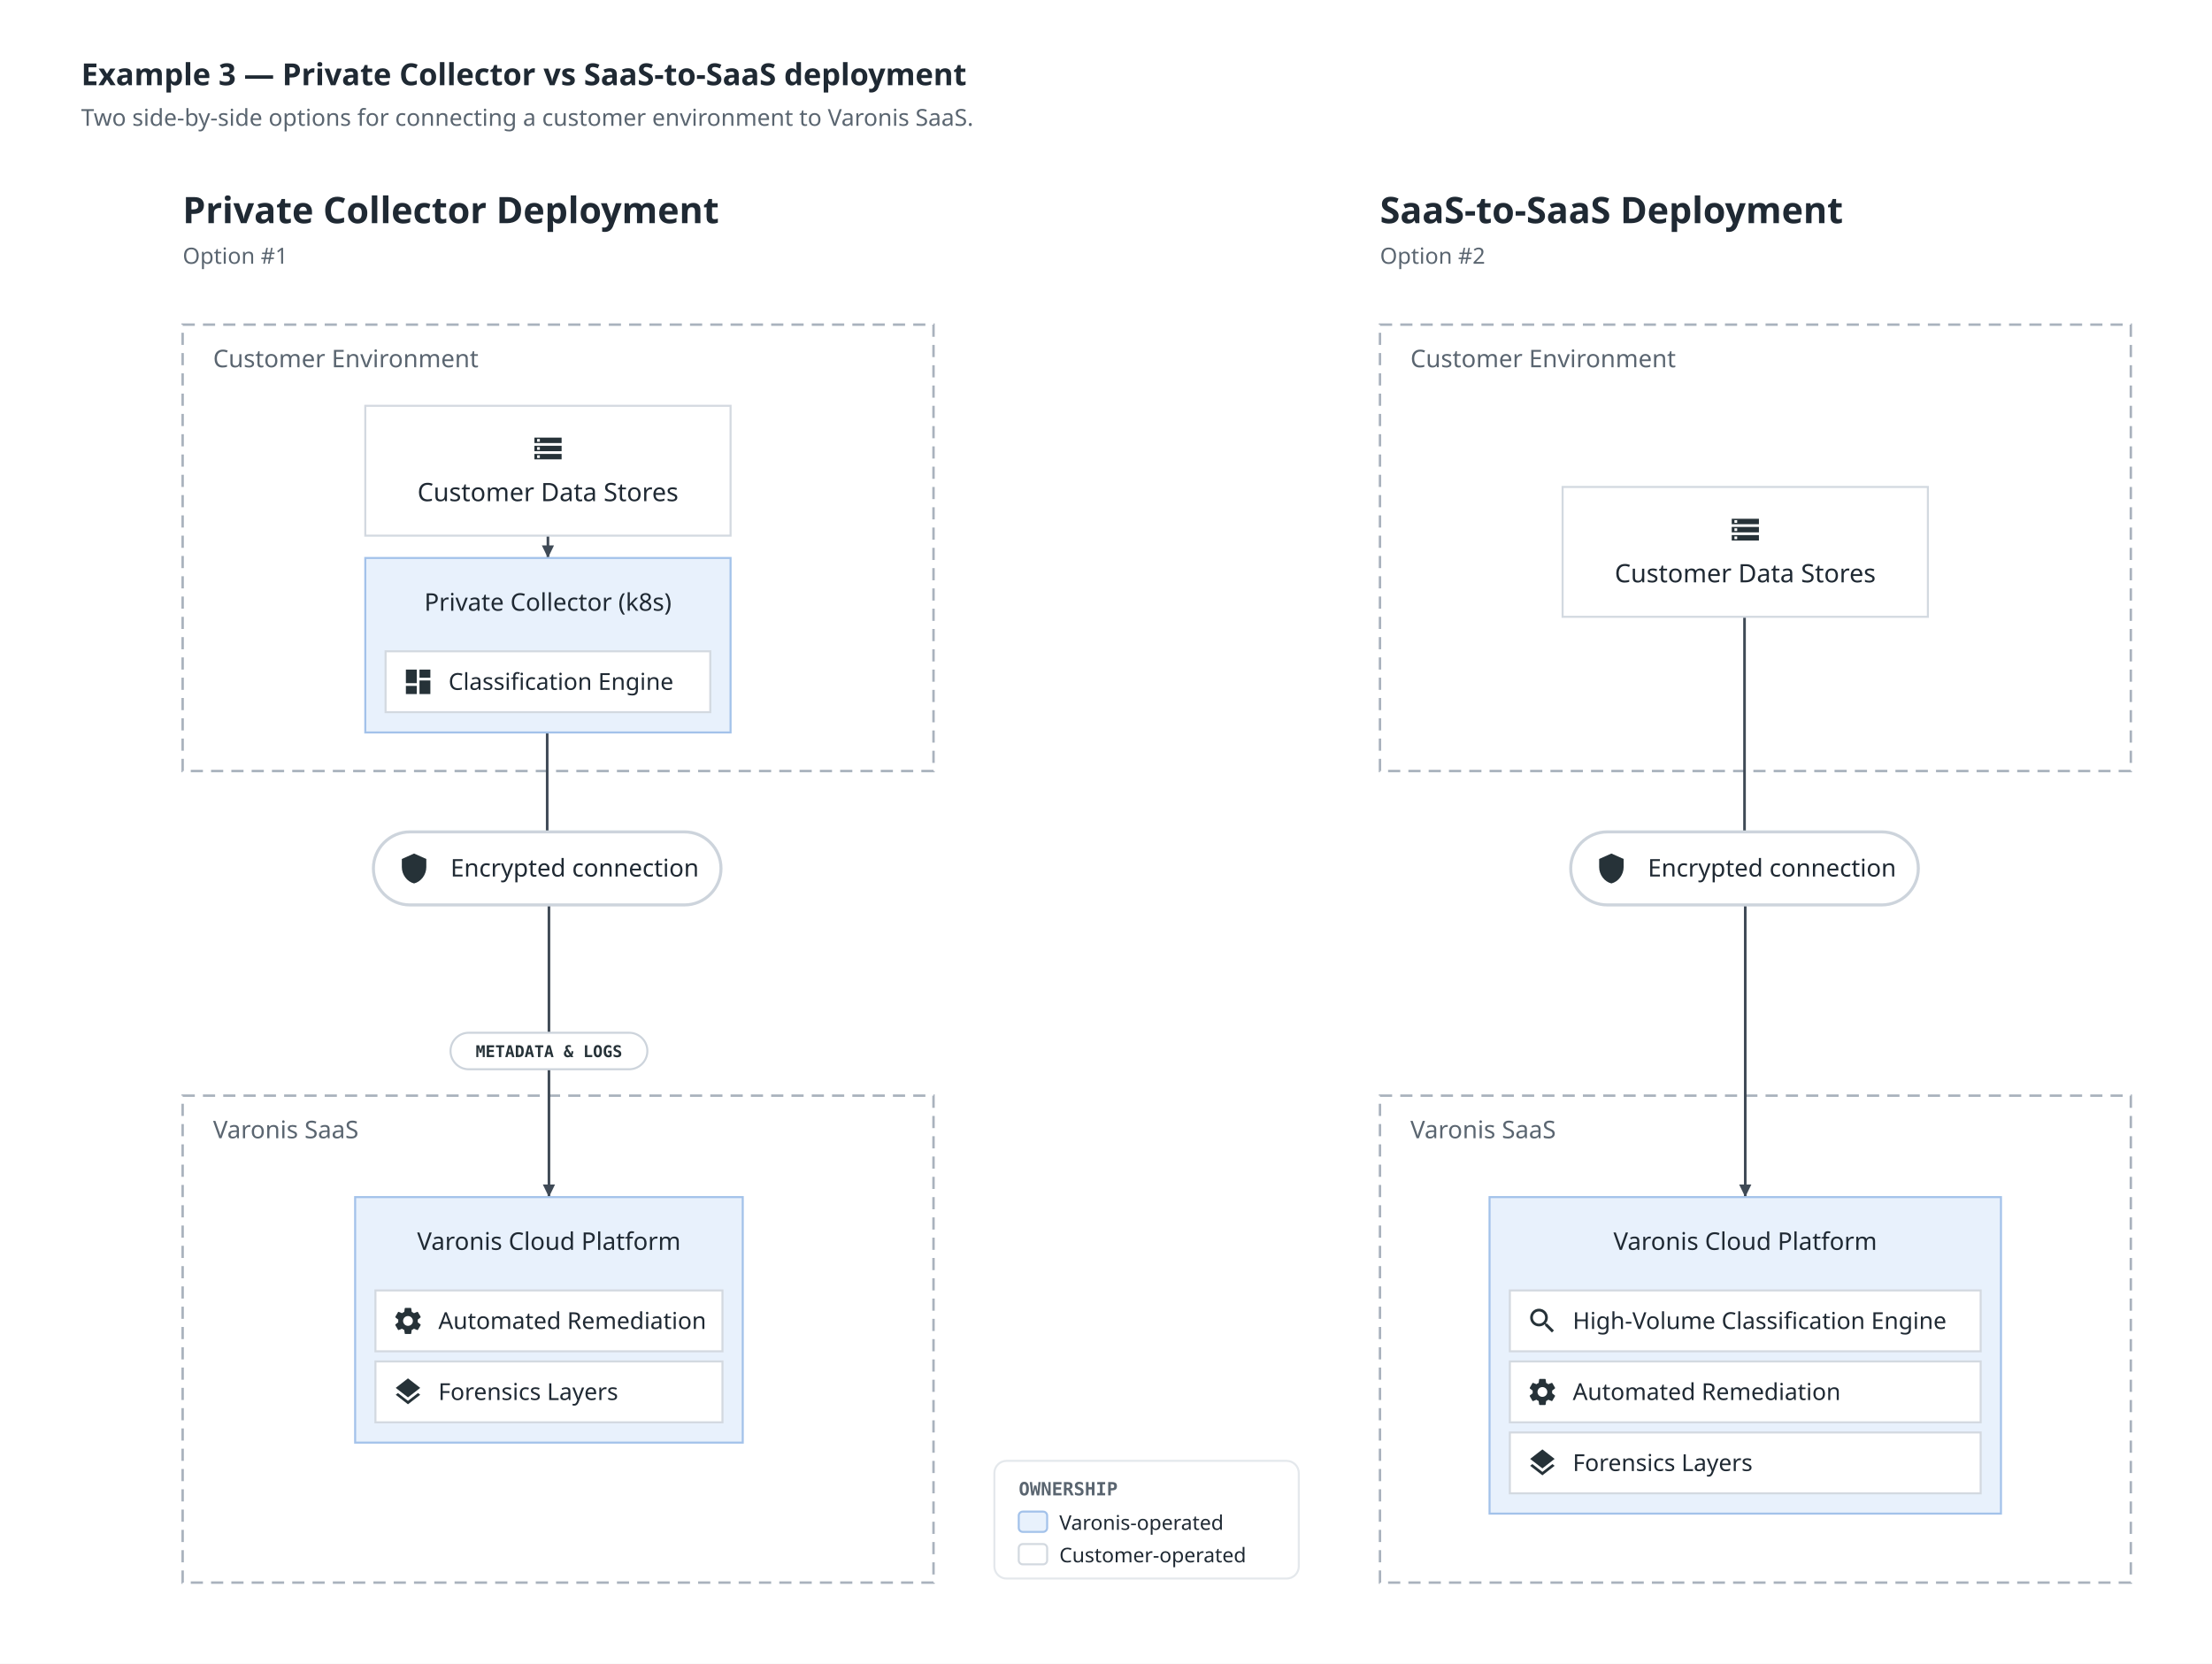
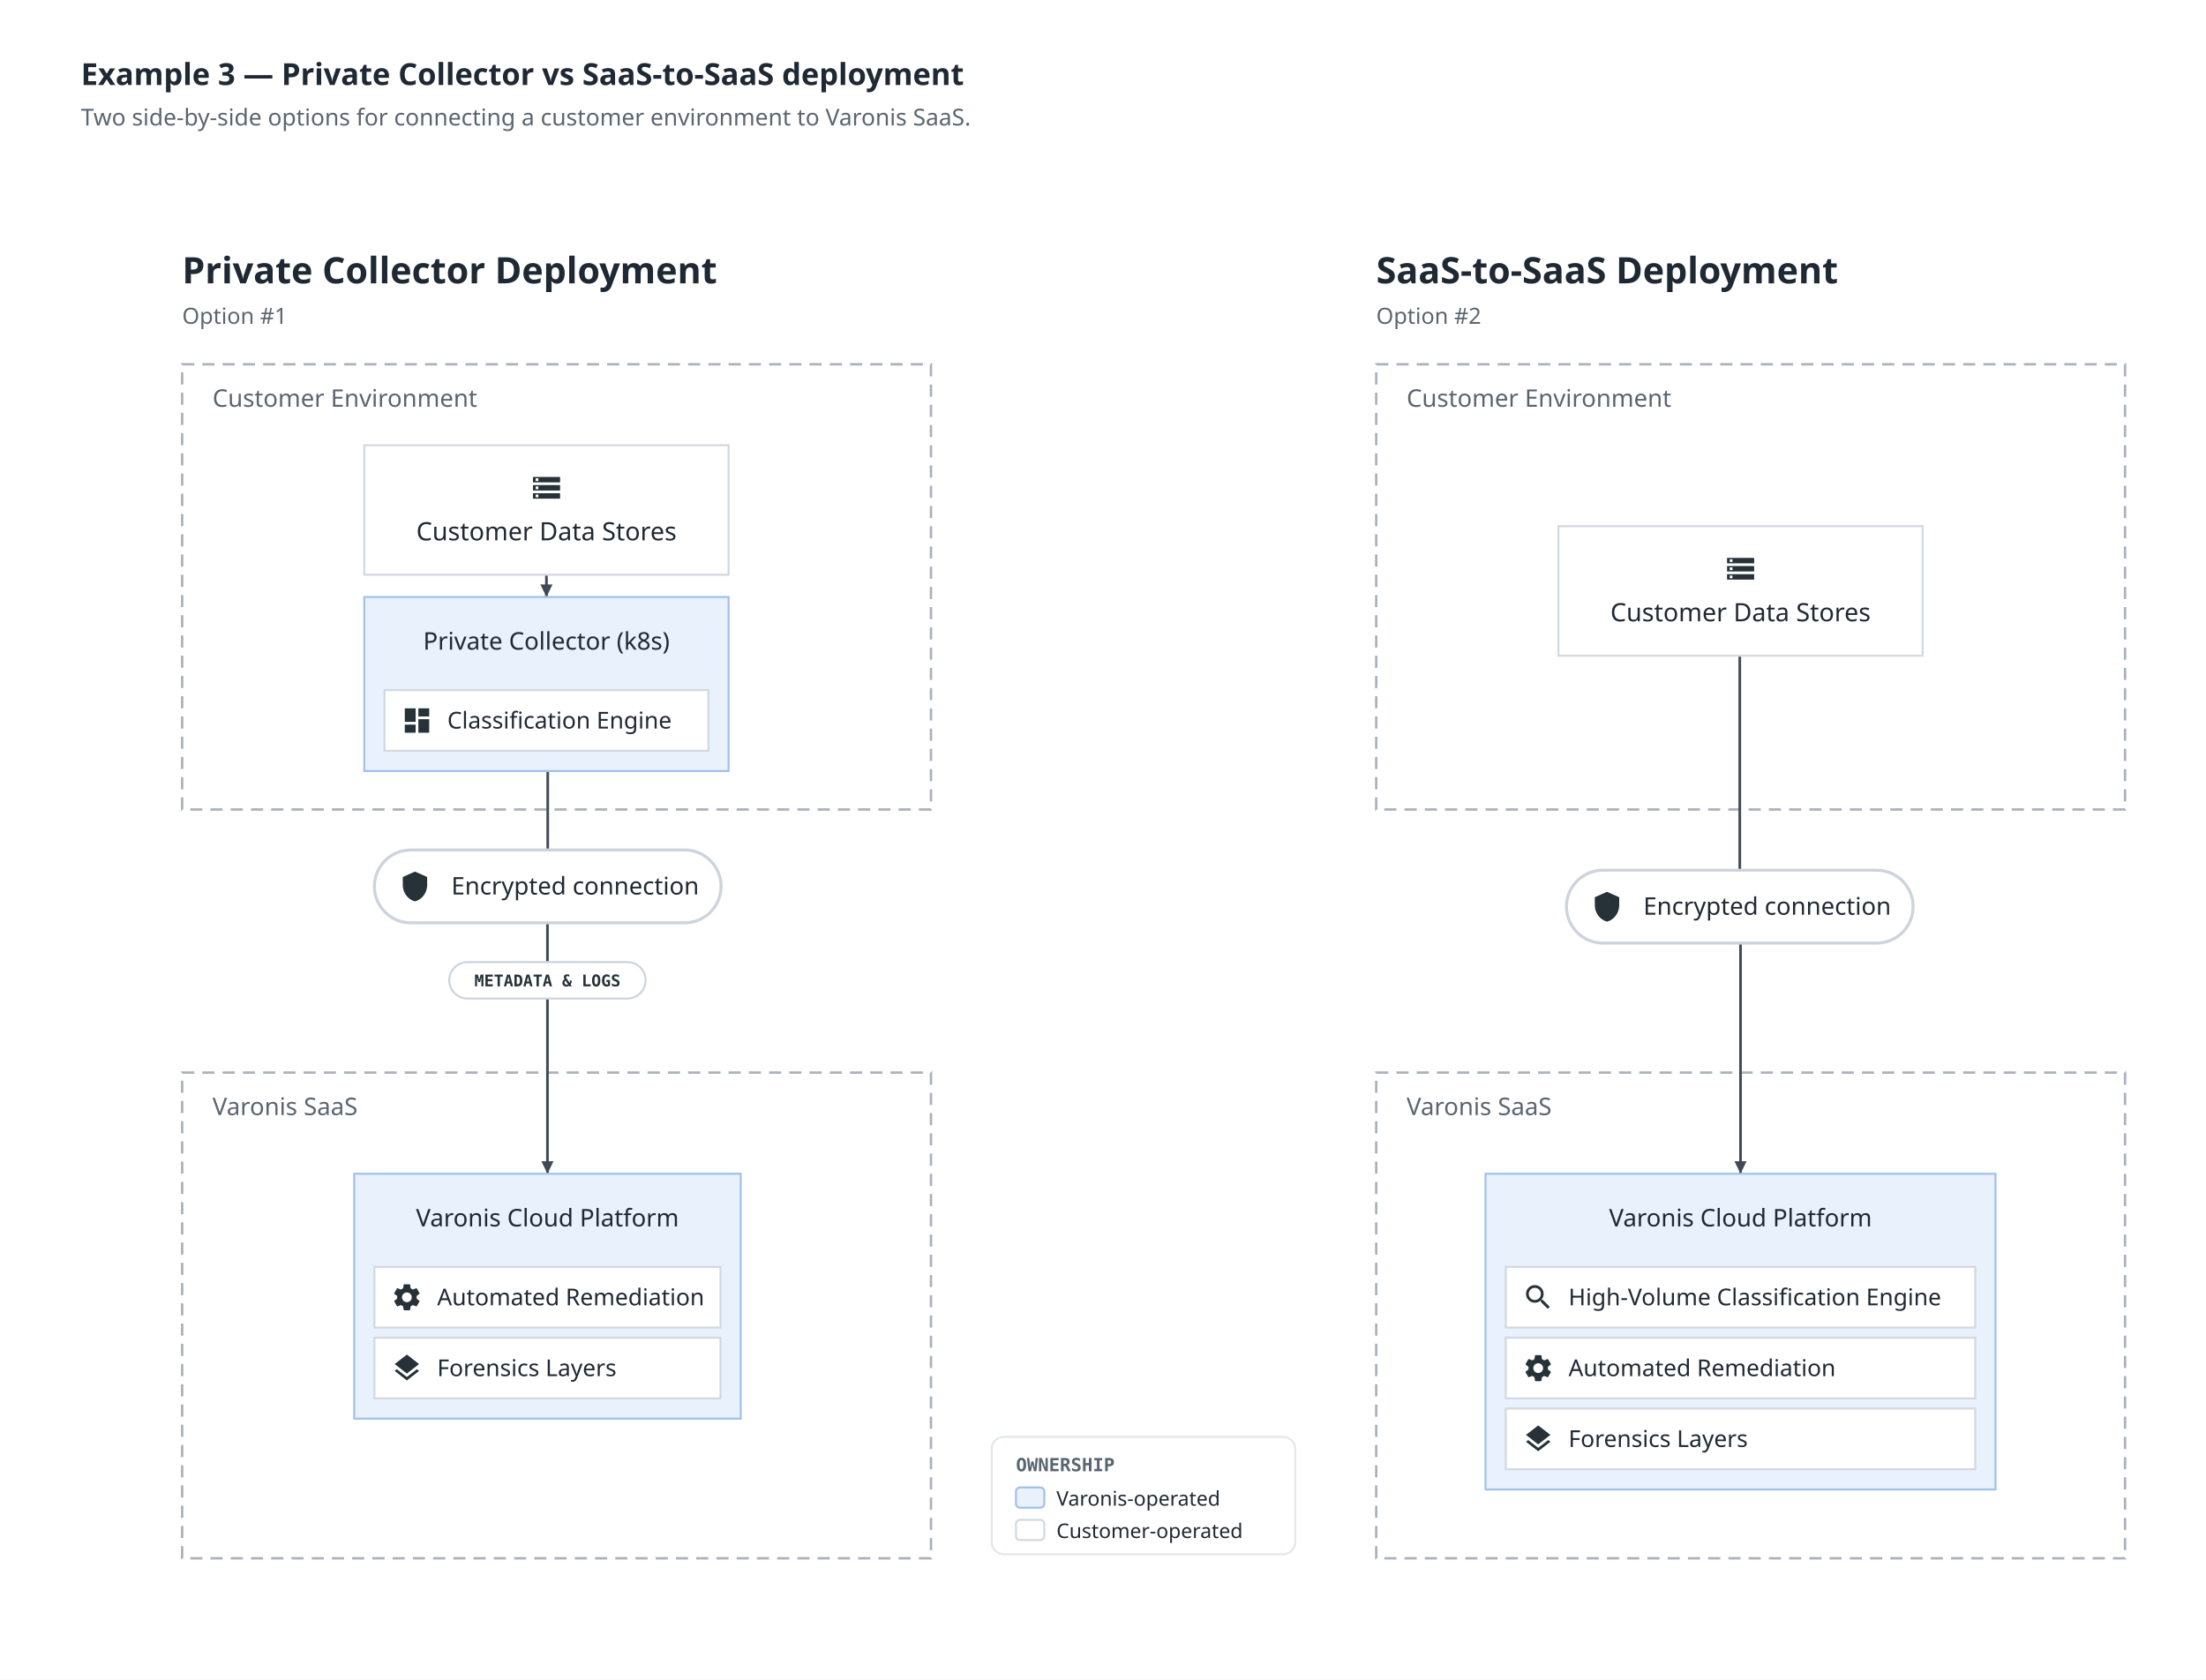
- <svg xmlns="http://www.w3.org/2000/svg" width="1090" height="820" viewBox="0 0 1090 820" font-family="'Segoe UI', system-ui, -apple-system, sans-serif">
+ <svg xmlns="http://www.w3.org/2000/svg" width="1090" height="830" viewBox="0 0 1090 830" font-family="'Segoe UI', system-ui, -apple-system, sans-serif">
  <defs>
    <marker id="ar" markerWidth="9" markerHeight="9" refX="6.2" refY="3" orient="auto-start-reverse" markerUnits="userSpaceOnUse">
      <path d="M0,0 L6.2,3 L0,6 Z" fill="#3f4a56" />
    </marker>
    <marker id="ard" markerWidth="9" markerHeight="9" refX="6.2" refY="3" orient="auto-start-reverse" markerUnits="userSpaceOnUse">
      <path d="M0,0 L6.2,3 L0,6 Z" fill="#9aa4b0" />
    </marker>
  </defs>
-   <rect width="1090" height="820" fill="#ffffff" />
+   <rect width="1090" height="830" fill="#ffffff" />
  <text x="40" y="42" font-size="15" font-weight="600" fill="#1f2933">Example 3 — Private Collector vs SaaS-to-SaaS deployment</text>
  <text x="40" y="62" font-size="11.5" fill="#5a6570">Two side-by-side options for connecting a customer environment to Varonis SaaS.</text>
-   <rect x="90" y="160" width="370" height="220" fill="none" stroke="#a9b2bd" stroke-width="1.2" stroke-dasharray="6 4" />
-   <rect x="90" y="540" width="370" height="240" fill="none" stroke="#a9b2bd" stroke-width="1.2" stroke-dasharray="6 4" />
-   <rect x="680" y="160" width="370" height="220" fill="none" stroke="#a9b2bd" stroke-width="1.2" stroke-dasharray="6 4" />
-   <rect x="680" y="540" width="370" height="240" fill="none" stroke="#a9b2bd" stroke-width="1.2" stroke-dasharray="6 4" />
-   <path d="M270,264 L270,275" fill="none" stroke="#3f4a56" stroke-width="1.3" marker-end="url(#ar)" />
-   <path d="M269.64,361 L269.64,410" fill="none" stroke="#3f4a56" stroke-width="1.3" />
-   <path d="M270.5,446 L270.5,590" fill="none" stroke="#3f4a56" stroke-width="1.3" marker-end="url(#ar)" />
-   <path d="M859.64,304 L859.64,410" fill="none" stroke="#3f4a56" stroke-width="1.3" />
-   <path d="M860,446 L860,590" fill="none" stroke="#3f4a56" stroke-width="1.3" marker-end="url(#ar)" />
-   <rect x="99" y="168" width="137.04" height="18" fill="#ffffff" />
-   <text x="105" y="181" font-size="12" fill="#5a6570">Customer Environment</text>
-   <rect x="99" y="548" width="86.16" height="18" fill="#ffffff" />
-   <text x="105" y="561" font-size="12" fill="#5a6570">Varonis SaaS</text>
-   <rect x="689" y="168" width="137.04" height="18" fill="#ffffff" />
-   <text x="695" y="181" font-size="12" fill="#5a6570">Customer Environment</text>
-   <rect x="689" y="548" width="86.16" height="18" fill="#ffffff" />
-   <text x="695" y="561" font-size="12" fill="#5a6570">Varonis SaaS</text>
-   <rect x="180" y="200" width="180" height="64" fill="#ffffff" stroke="#d3d9e0" />
-   <g transform="translate(262,213) scale(0.67)">
+   <rect x="90" y="180" width="370" height="220" fill="none" stroke="#a9b2bd" stroke-width="1.2" stroke-dasharray="6 4" />
+   <rect x="90" y="530" width="370" height="240" fill="none" stroke="#a9b2bd" stroke-width="1.2" stroke-dasharray="6 4" />
+   <rect x="680" y="180" width="370" height="220" fill="none" stroke="#a9b2bd" stroke-width="1.2" stroke-dasharray="6 4" />
+   <rect x="680" y="530" width="370" height="240" fill="none" stroke="#a9b2bd" stroke-width="1.2" stroke-dasharray="6 4" />
+   <path d="M270,284 L270,295" fill="none" stroke="#3f4a56" stroke-width="1.3" marker-end="url(#ar)" />
+   <path d="M270.64,381 L270.64,420" fill="none" stroke="#3f4a56" stroke-width="1.3" />
+   <path d="M270.5,456 L270.5,580" fill="none" stroke="#3f4a56" stroke-width="1.3" marker-end="url(#ar)" />
+   <path d="M859.64,324 L859.64,430" fill="none" stroke="#3f4a56" stroke-width="1.3" />
+   <path d="M860,466 L860,580" fill="none" stroke="#3f4a56" stroke-width="1.3" marker-end="url(#ar)" />
+   <rect x="99" y="188" width="137.04" height="18" fill="#ffffff" />
+   <text x="105" y="201" font-size="12" fill="#5a6570">Customer Environment</text>
+   <rect x="99" y="538" width="86.16" height="18" fill="#ffffff" />
+   <text x="105" y="551" font-size="12" fill="#5a6570">Varonis SaaS</text>
+   <rect x="689" y="188" width="137.04" height="18" fill="#ffffff" />
+   <text x="695" y="201" font-size="12" fill="#5a6570">Customer Environment</text>
+   <rect x="689" y="538" width="86.16" height="18" fill="#ffffff" />
+   <text x="695" y="551" font-size="12" fill="#5a6570">Varonis SaaS</text>
+   <rect x="180" y="220" width="180" height="64" fill="#ffffff" stroke="#d3d9e0" />
+   <g transform="translate(262,233) scale(0.67)">
    <path d="M2 20h20v-4H2v4zm2-3h2v2H4v-2zM2 4v4h20V4H2zm4 3H4V5h2v2zm-4 7h20v-4H2v4zm2-3h2v2H4v-2z" fill="#263238" />
  </g>
-   <text x="270" y="247" text-anchor="middle" font-size="12.5" fill="#1f2933">Customer Data Stores</text>
-   <rect x="180" y="275" width="180" height="86" fill="#e8f1fc" stroke="#a3c2ea" />
-   <text x="270" y="301" text-anchor="middle" font-size="12" fill="#1f2933">Private Collector (k8s)</text>
-   <rect x="190" y="321" width="160" height="30" fill="#ffffff" stroke="#d3d9e0" />
-   <g transform="translate(198,328) scale(0.67)">
+   <text x="270" y="267" text-anchor="middle" font-size="12.5" fill="#1f2933">Customer Data Stores</text>
+   <rect x="180" y="295" width="180" height="86" fill="#e8f1fc" stroke="#a3c2ea" />
+   <text x="270" y="321" text-anchor="middle" font-size="12" fill="#1f2933">Private Collector (k8s)</text>
+   <rect x="190" y="341" width="160" height="30" fill="#ffffff" stroke="#d3d9e0" />
+   <g transform="translate(198,348) scale(0.67)">
    <path d="M3 13h8V3H3v10zm0 8h8v-6H3v6zm10 0h8V11h-8v10zm0-18v6h8V3h-8z" fill="#263238" />
  </g>
-   <text x="221" y="340" font-size="11.5" fill="#1f2933">Classification Engine</text>
-   <rect x="184" y="410" width="171.28" height="36" rx="18" fill="#ffffff" stroke="#cdd4dc" stroke-width="1.5" />
-   <g transform="translate(196,420) scale(0.67)">
+   <text x="221" y="360" font-size="11.5" fill="#1f2933">Classification Engine</text>
+   <rect x="185" y="420" width="171.28" height="36" rx="18" fill="#ffffff" stroke="#cdd4dc" stroke-width="1.5" />
+   <g transform="translate(197,430) scale(0.67)">
    <path d="M12 1L3 5v6c0 5.55 3.84 10.74 9 12 5.16-1.26 9-6.45 9-12V5l-9-4z" fill="#263238" />
  </g>
-   <text x="222" y="432" font-size="12" fill="#1f2933">Encrypted connection</text>
-   <rect x="175" y="590" width="191" height="121" fill="#e8f1fc" stroke="#a3c2ea" />
-   <text x="270.5" y="616" text-anchor="middle" font-size="12" fill="#1f2933">Varonis Cloud Platform</text>
-   <rect x="185" y="636" width="171" height="30" fill="#ffffff" stroke="#d3d9e0" />
-   <g transform="translate(193,643) scale(0.67)">
+   <text x="223" y="442" font-size="12" fill="#1f2933">Encrypted connection</text>
+   <rect x="175" y="580" width="191" height="121" fill="#e8f1fc" stroke="#a3c2ea" />
+   <text x="270.5" y="606" text-anchor="middle" font-size="12" fill="#1f2933">Varonis Cloud Platform</text>
+   <rect x="185" y="626" width="171" height="30" fill="#ffffff" stroke="#d3d9e0" />
+   <g transform="translate(193,633) scale(0.67)">
    <path d="M19.14 12.94c.04-.3.06-.61.06-.94 0-.32-.02-.64-.07-.94l2.03-1.58c.18-.14.23-.41.12-.61l-1.92-3.32c-.12-.22-.37-.29-.59-.22l-2.39.96c-.5-.38-1.03-.7-1.62-.94l-.36-2.54c-.04-.24-.24-.41-.48-.41h-3.84c-.24 0-.43.17-.47.41l-.36 2.54c-.59.24-1.13.57-1.62.94l-2.39-.96c-.22-.08-.47 0-.59.22L2.74 8.87c-.12.21-.08.47.12.61l2.03 1.58c-.05.3-.09.63-.09.94s.02.64.07.94l-2.03 1.58c-.18.14-.23.41-.12.61l1.92 3.32c.12.22.37.29.59.22l2.39-.96c.5.38 1.03.7 1.62.94l.36 2.54c.05.24.24.41.48.41h3.84c.24 0 .44-.17.47-.41l.36-2.54c.59-.24 1.13-.56 1.62-.94l2.39.96c.22.08.47 0 .59-.22l1.92-3.32c.12-.22.07-.47-.12-.61l-2.01-1.58zM12 15.6c-1.98 0-3.6-1.62-3.6-3.6s1.62-3.6 3.6-3.6 3.6 1.62 3.6 3.6-1.62 3.6-3.6 3.6z" fill="#263238" />
  </g>
-   <text x="216" y="655" font-size="11.5" fill="#1f2933">Automated Remediation</text>
-   <rect x="185" y="671" width="171" height="30" fill="#ffffff" stroke="#d3d9e0" />
-   <g transform="translate(193,678) scale(0.67)">
+   <text x="216" y="645" font-size="11.5" fill="#1f2933">Automated Remediation</text>
+   <rect x="185" y="661" width="171" height="30" fill="#ffffff" stroke="#d3d9e0" />
+   <g transform="translate(193,668) scale(0.67)">
    <path d="M11.99 18.54l-7.37-5.73L3 14.07l9 7 9-7-1.63-1.27-7.38 5.74zM12 16l7.36-5.73L21 9l-9-7-9 7 1.63 1.27L12 16z" fill="#263238" />
  </g>
-   <text x="216" y="690" font-size="11.5" fill="#1f2933">Forensics Layers</text>
-   <rect x="770" y="240" width="180" height="64" fill="#ffffff" stroke="#d3d9e0" />
-   <g transform="translate(852,253) scale(0.67)">
+   <text x="216" y="680" font-size="11.5" fill="#1f2933">Forensics Layers</text>
+   <rect x="770" y="260" width="180" height="64" fill="#ffffff" stroke="#d3d9e0" />
+   <g transform="translate(852,273) scale(0.67)">
    <path d="M2 20h20v-4H2v4zm2-3h2v2H4v-2zM2 4v4h20V4H2zm4 3H4V5h2v2zm-4 7h20v-4H2v4zm2-3h2v2H4v-2z" fill="#263238" />
  </g>
-   <text x="860" y="287" text-anchor="middle" font-size="12.5" fill="#1f2933">Customer Data Stores</text>
-   <rect x="774" y="410" width="171.28" height="36" rx="18" fill="#ffffff" stroke="#cdd4dc" stroke-width="1.5" />
-   <g transform="translate(786,420) scale(0.67)">
+   <text x="860" y="307" text-anchor="middle" font-size="12.5" fill="#1f2933">Customer Data Stores</text>
+   <rect x="774" y="430" width="171.28" height="36" rx="18" fill="#ffffff" stroke="#cdd4dc" stroke-width="1.5" />
+   <g transform="translate(786,440) scale(0.67)">
    <path d="M12 1L3 5v6c0 5.55 3.84 10.74 9 12 5.16-1.26 9-6.45 9-12V5l-9-4z" fill="#263238" />
  </g>
-   <text x="812" y="432" font-size="12" fill="#1f2933">Encrypted connection</text>
-   <rect x="734" y="590" width="252" height="156" fill="#e8f1fc" stroke="#a3c2ea" />
-   <text x="860" y="616" text-anchor="middle" font-size="12" fill="#1f2933">Varonis Cloud Platform</text>
-   <rect x="744" y="636" width="232" height="30" fill="#ffffff" stroke="#d3d9e0" />
-   <g transform="translate(752,643) scale(0.67)">
+   <text x="812" y="452" font-size="12" fill="#1f2933">Encrypted connection</text>
+   <rect x="734" y="580" width="252" height="156" fill="#e8f1fc" stroke="#a3c2ea" />
+   <text x="860" y="606" text-anchor="middle" font-size="12" fill="#1f2933">Varonis Cloud Platform</text>
+   <rect x="744" y="626" width="232" height="30" fill="#ffffff" stroke="#d3d9e0" />
+   <g transform="translate(752,633) scale(0.67)">
    <path d="M15.5 14h-.79l-.28-.27C15.41 12.59 16 11.11 16 9.5 16 5.91 13.09 3 9.5 3S3 5.91 3 9.5 5.91 16 9.5 16c1.61 0 3.09-.59 4.23-1.57l.27.28v.79l5 4.99L20.49 19l-4.99-5zm-6 0C7.01 14 5 11.99 5 9.5S7.01 5 9.5 5 14 7.01 14 9.5 11.99 14 9.5 14z" fill="#263238" />
  </g>
-   <text x="775" y="655" font-size="11.5" fill="#1f2933">High-Volume Classification Engine</text>
-   <rect x="744" y="671" width="232" height="30" fill="#ffffff" stroke="#d3d9e0" />
-   <g transform="translate(752,678) scale(0.67)">
+   <text x="775" y="645" font-size="11.5" fill="#1f2933">High-Volume Classification Engine</text>
+   <rect x="744" y="661" width="232" height="30" fill="#ffffff" stroke="#d3d9e0" />
+   <g transform="translate(752,668) scale(0.67)">
    <path d="M19.14 12.94c.04-.3.06-.61.06-.94 0-.32-.02-.64-.07-.94l2.03-1.58c.18-.14.23-.41.12-.61l-1.92-3.32c-.12-.22-.37-.29-.59-.22l-2.39.96c-.5-.38-1.03-.7-1.62-.94l-.36-2.54c-.04-.24-.24-.41-.48-.41h-3.84c-.24 0-.43.17-.47.41l-.36 2.54c-.59.24-1.13.57-1.62.94l-2.39-.96c-.22-.08-.47 0-.59.22L2.74 8.87c-.12.21-.08.47.12.61l2.03 1.58c-.05.3-.09.63-.09.94s.02.64.07.94l-2.03 1.58c-.18.14-.23.41-.12.61l1.92 3.32c.12.22.37.29.59.22l2.39-.96c.5.38 1.03.7 1.62.94l.36 2.54c.05.24.24.41.48.41h3.84c.24 0 .44-.17.47-.41l.36-2.54c.59-.24 1.13-.56 1.62-.94l2.39.96c.22.08.47 0 .59-.22l1.92-3.32c.12-.22.07-.47-.12-.61l-2.01-1.58zM12 15.6c-1.98 0-3.6-1.62-3.6-3.6s1.62-3.6 3.6-3.6 3.6 1.62 3.6 3.6-1.62 3.6-3.6 3.6z" fill="#263238" />
  </g>
-   <text x="775" y="690" font-size="11.5" fill="#1f2933">Automated Remediation</text>
-   <rect x="744" y="706" width="232" height="30" fill="#ffffff" stroke="#d3d9e0" />
-   <g transform="translate(752,713) scale(0.67)">
+   <text x="775" y="680" font-size="11.5" fill="#1f2933">Automated Remediation</text>
+   <rect x="744" y="696" width="232" height="30" fill="#ffffff" stroke="#d3d9e0" />
+   <g transform="translate(752,703) scale(0.67)">
    <path d="M11.99 18.54l-7.37-5.73L3 14.07l9 7 9-7-1.63-1.27-7.38 5.74zM12 16l7.36-5.73L21 9l-9-7-9 7 1.63 1.27L12 16z" fill="#263238" />
  </g>
-   <text x="775" y="725" font-size="11.5" fill="#1f2933">Forensics Layers</text>
-   <text x="90" y="110" font-size="18" font-weight="600" fill="#1f2933">Private Collector Deployment</text>
-   <text x="90" y="130" font-size="11" fill="#5a6570">Option #1</text>
-   <text x="680" y="110" font-size="18" font-weight="600" fill="#1f2933">SaaS-to-SaaS Deployment</text>
-   <text x="680" y="130" font-size="11" fill="#5a6570">Option #2</text>
-   <rect x="222" y="509" width="97" height="18" rx="9" fill="#ffffff" stroke="#cdd4dc" />
-   <text x="270.5" y="521" font-size="8" font-family="ui-monospace,Menlo,Consolas,monospace" text-anchor="middle" font-weight="700" fill="#263238">METADATA &amp; LOGS</text>
-   <rect x="490" y="720" width="150" height="58" rx="6" fill="#ffffff" stroke="#e4e8ec" />
-   <text x="502" y="737" font-size="9" font-weight="700" font-family="ui-monospace,Menlo,Consolas,monospace" fill="#5a6570">OWNERSHIP</text>
-   <rect x="502" y="745" width="14" height="10" rx="2" fill="#e8f1fc" stroke="#a3c2ea" />
-   <text x="522" y="754" font-size="10" fill="#1f2933">Varonis-operated</text>
-   <rect x="502" y="761" width="14" height="10" rx="2" fill="#ffffff" stroke="#d3d9e0" />
-   <text x="522" y="770" font-size="10" fill="#1f2933">Customer-operated</text>
+   <text x="775" y="715" font-size="11.5" fill="#1f2933">Forensics Layers</text>
+   <text x="90" y="140" font-size="18" font-weight="600" fill="#1f2933">Private Collector Deployment</text>
+   <text x="90" y="160" font-size="11" fill="#5a6570">Option #1</text>
+   <text x="680" y="140" font-size="18" font-weight="600" fill="#1f2933">SaaS-to-SaaS Deployment</text>
+   <text x="680" y="160" font-size="11" fill="#5a6570">Option #2</text>
+   <rect x="222" y="475.4" width="97" height="18" rx="9" fill="#ffffff" stroke="#cdd4dc" />
+   <text x="270.5" y="487.4" font-size="8" font-family="ui-monospace,Menlo,Consolas,monospace" text-anchor="middle" font-weight="700" fill="#263238">METADATA &amp; LOGS</text>
+   <rect x="490" y="710" width="150" height="58" rx="6" fill="#ffffff" stroke="#e4e8ec" />
+   <text x="502" y="727" font-size="9" font-weight="700" font-family="ui-monospace,Menlo,Consolas,monospace" fill="#5a6570">OWNERSHIP</text>
+   <rect x="502" y="735" width="14" height="10" rx="2" fill="#e8f1fc" stroke="#a3c2ea" />
+   <text x="522" y="744" font-size="10" fill="#1f2933">Varonis-operated</text>
+   <rect x="502" y="751" width="14" height="10" rx="2" fill="#ffffff" stroke="#d3d9e0" />
+   <text x="522" y="760" font-size="10" fill="#1f2933">Customer-operated</text>
</svg>
